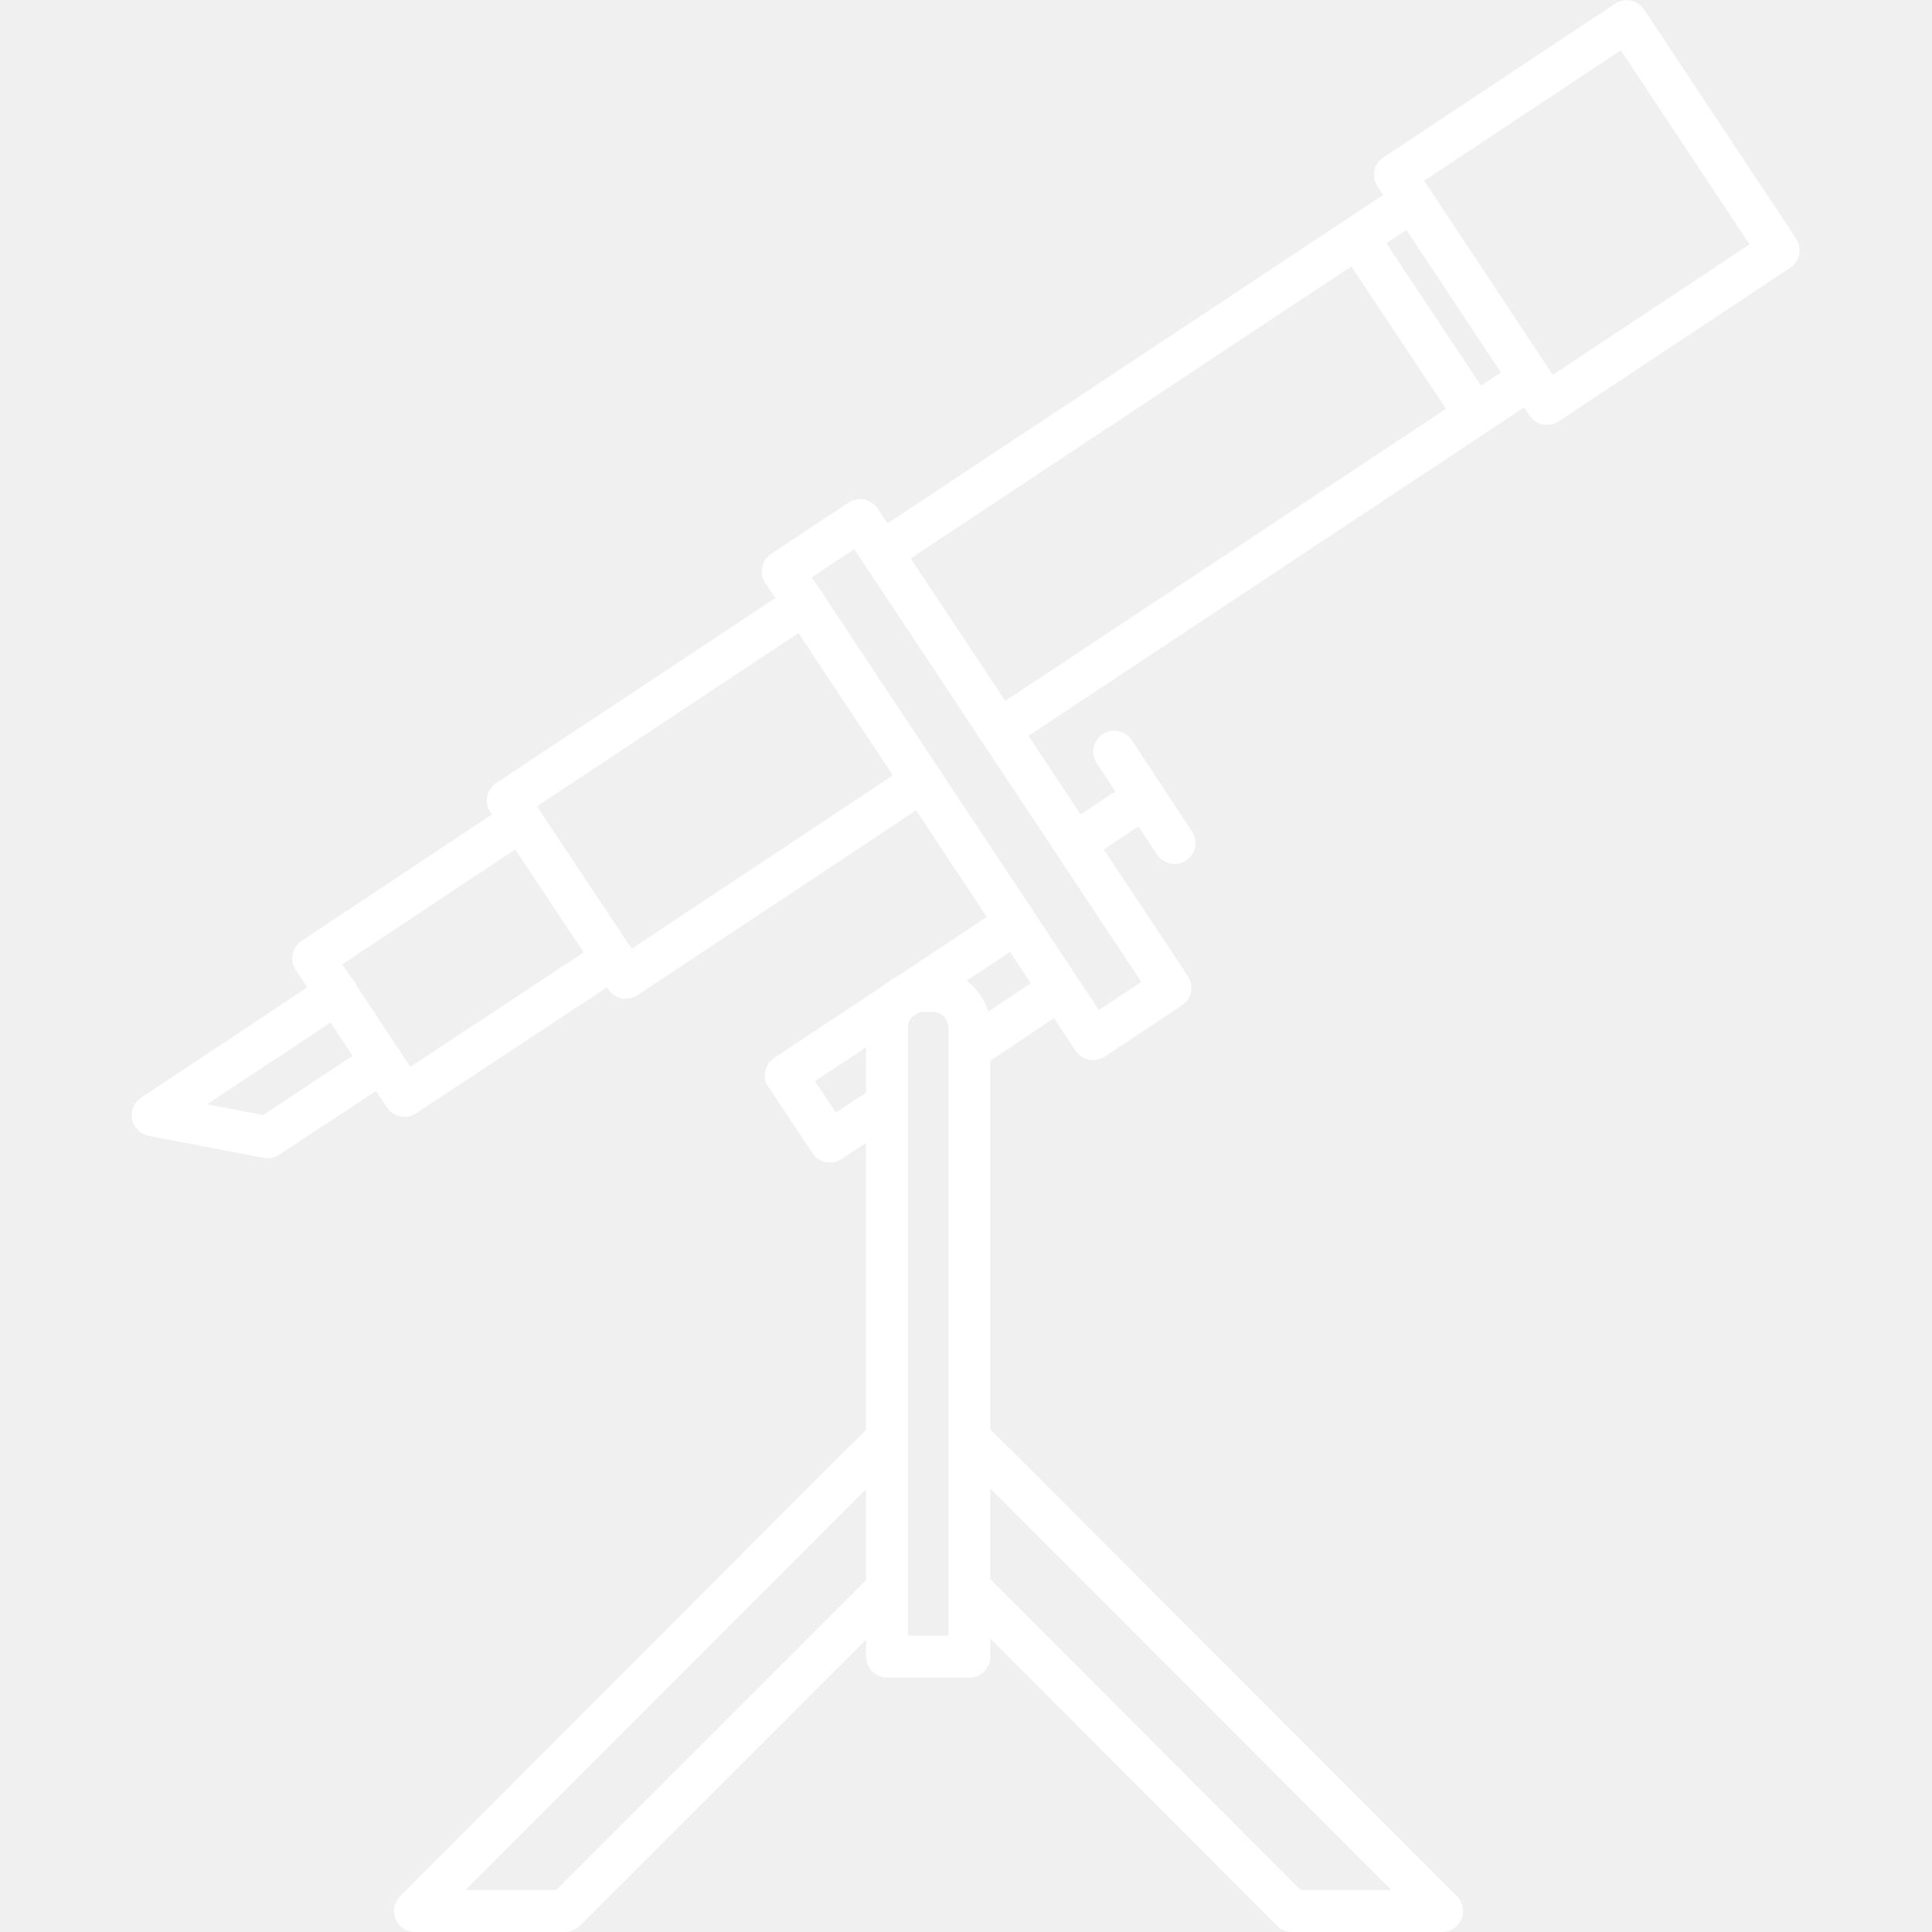
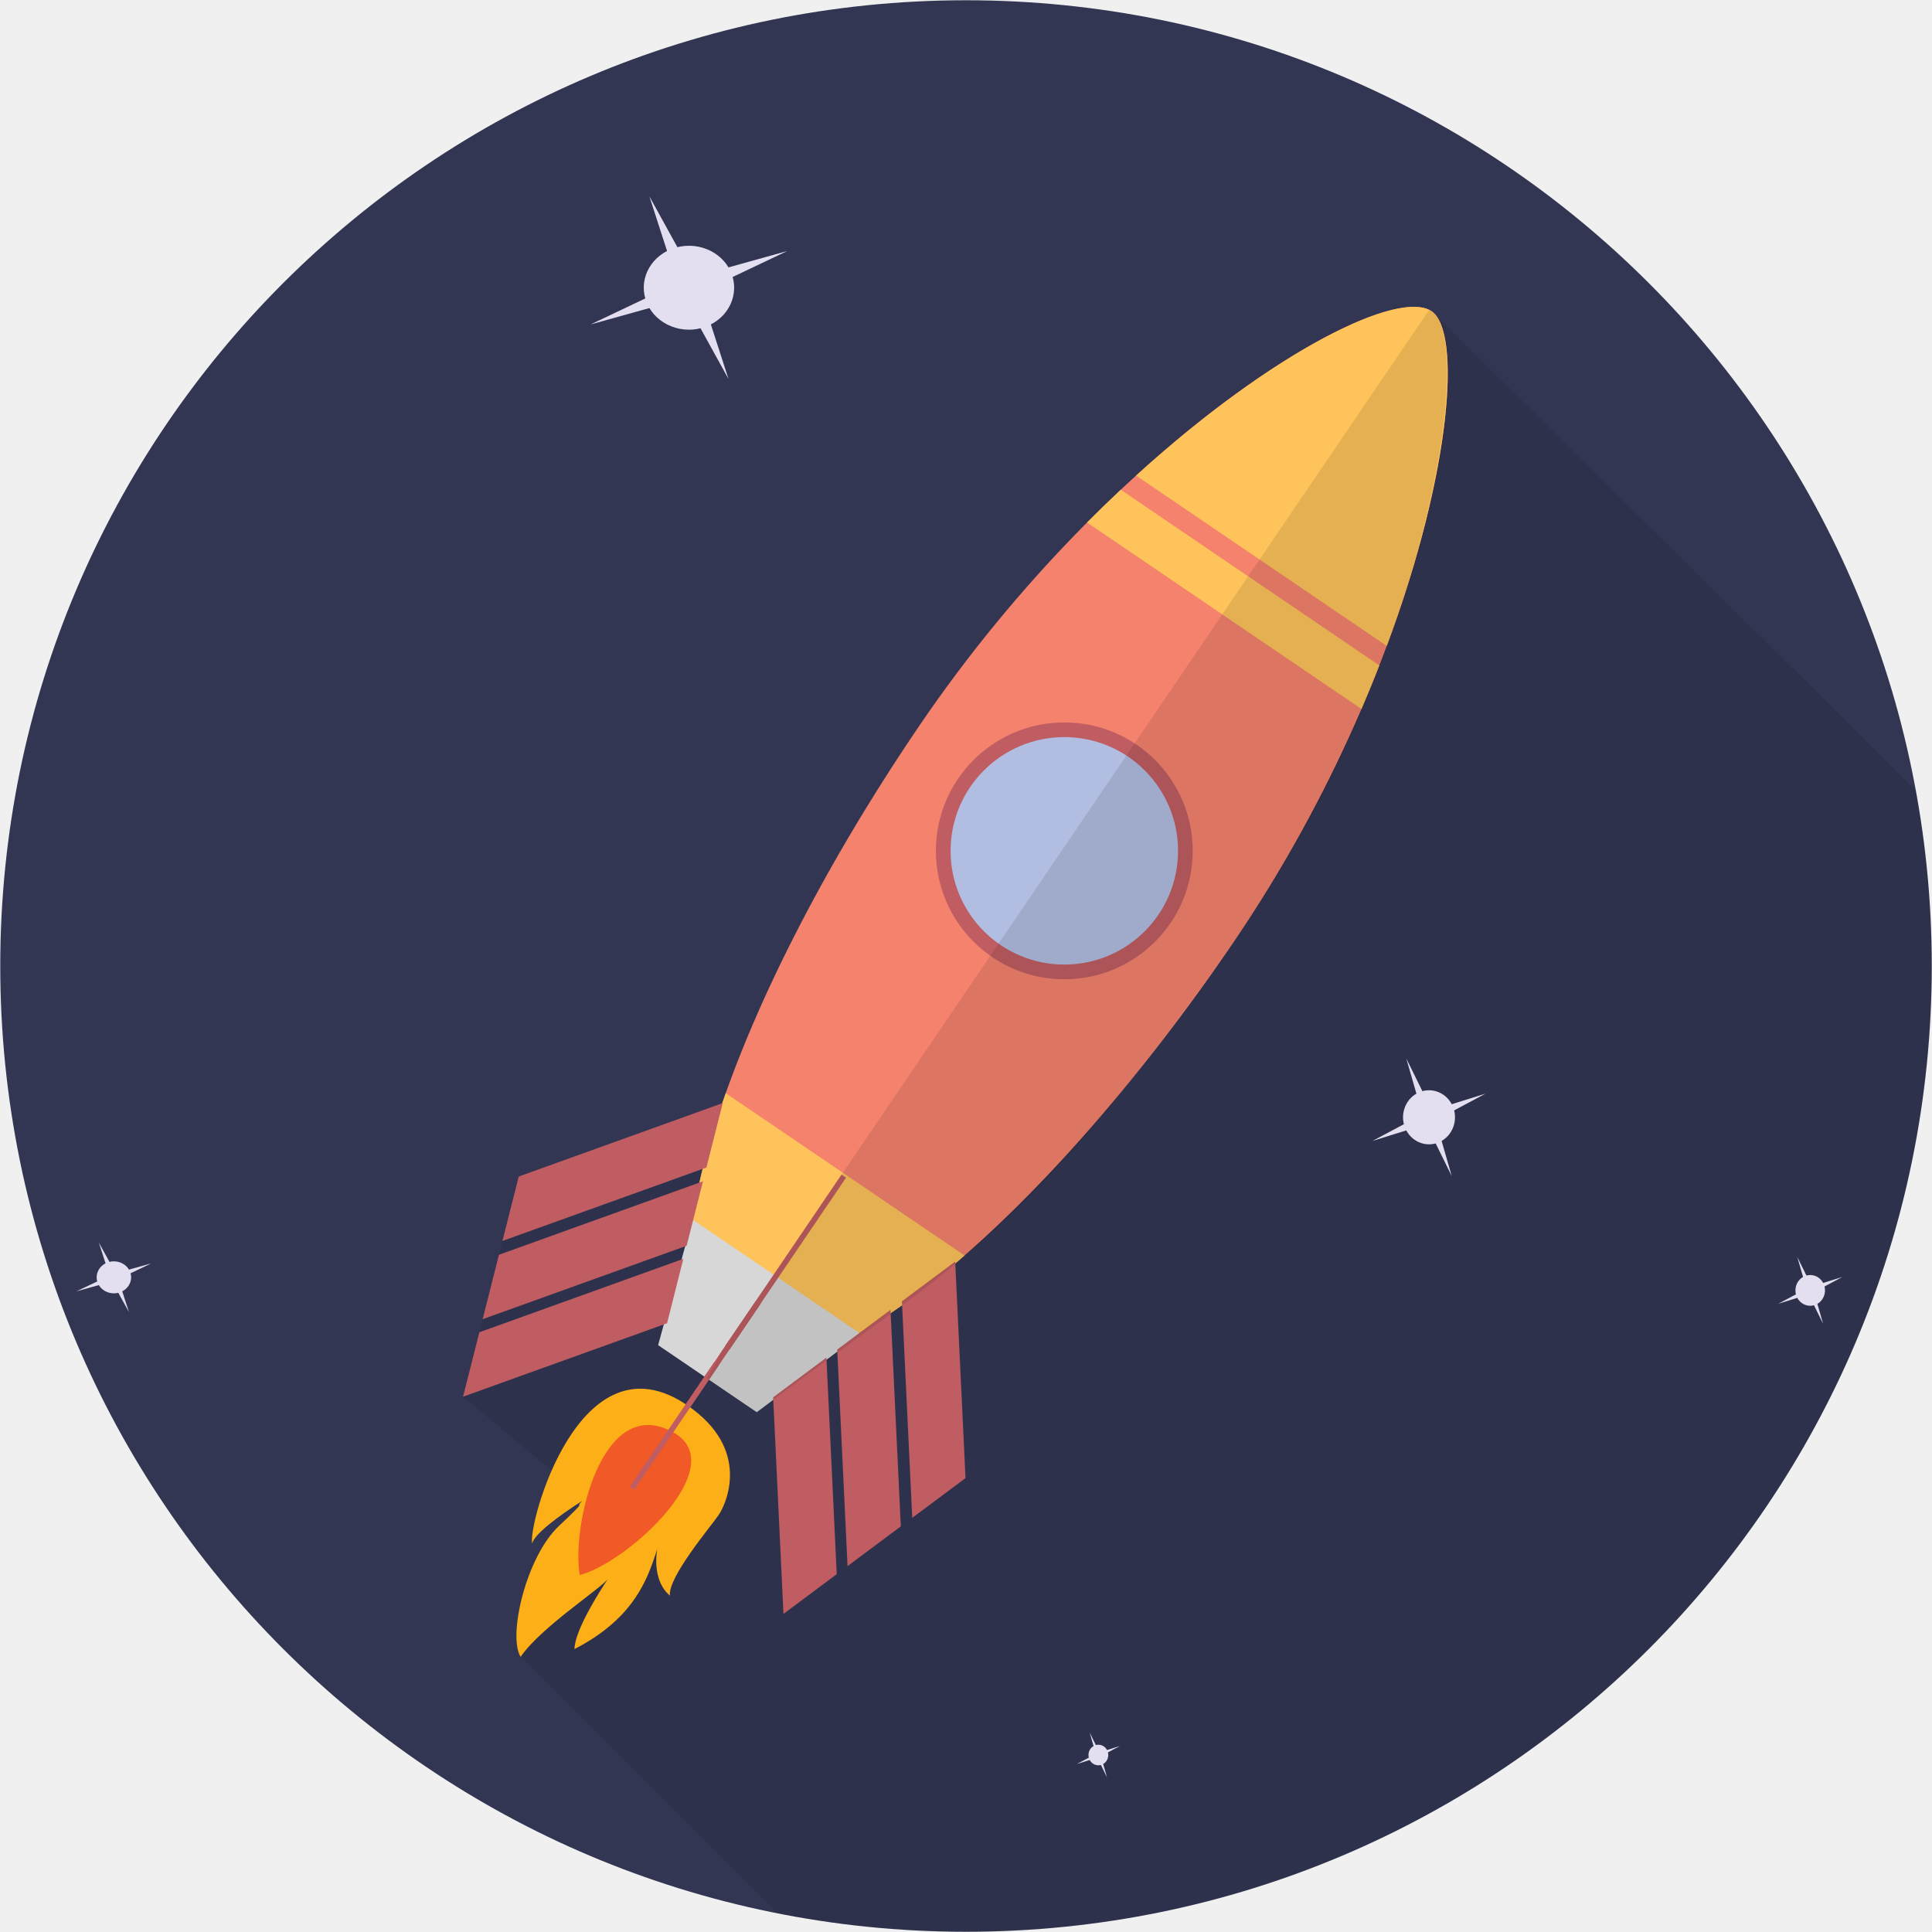
- <svg xmlns="http://www.w3.org/2000/svg" version="1.1" id="Capa_1" x="0px" y="0px" viewBox="0 0 368.3 368.3" style="enable-background:new 0 0 368.3 368.3;" xml:space="preserve">
-   <style type="text/css">
- 	.st0{fill:none;stroke:#FFFFFF;stroke-width:8;stroke-linecap:round;stroke-linejoin:round;stroke-miterlimit:10;}
- 	.st1{fill:none;stroke:#FFFFFF;stroke-width:8;stroke-linecap:round;stroke-linejoin:round;stroke-miterlimit:10;}
- 	.st2{fill:none;stroke:#FFFFFF;stroke-width:8;stroke-linejoin:round;stroke-miterlimit:10;}
- </style>
-   <g>
-     <line class="st0" x1="269.2" y1="38.3" x2="168.1" y2="105.3" />
-     <line class="st0" x1="291.7" y1="72.1" x2="190.6" y2="139.1" />
-     <polyline class="st0" points="175.8,148.9 119.3,186.4 96.8,152.6 153.4,115.1  " />
-     <polyline class="st0" points="99.3,156.4 59.7,182.7 64.1,189.3 72.7,202.3 77.1,208.9 116.8,182.7  " />
-     <line class="st0" x1="72.8" y1="202.4" x2="60" y2="210.9" />
-     <line class="st0" x1="64.2" y1="189.3" x2="51.3" y2="197.9" />
-     <polyline class="st0" points="64.2,189.3 29.1,212.6 51,216.8 72.8,202.4  " />
-     <rect x="276" y="14.3" transform="matrix(0.8333 -0.5528 0.5528 0.8333 28.035 173.9948)" class="st1" width="53" height="52.4" />
-     <rect x="177.3" y="95.1" transform="matrix(0.8333 -0.5528 0.5528 0.8333 -51.0983 127.691)" class="st1" width="17.7" height="107" />
-     <line class="st0" x1="218.1" y1="152" x2="206" y2="160.1" />
-     <line class="st0" x1="212.4" y1="143.3" x2="223.9" y2="160.7" />
-     <polyline class="st2" points="184.8,200 185.2,199.8 202.1,188.5  " />
-     <polyline class="st2" points="169.2,210.4 158.2,217.6 149.8,205 166.1,194.2 176.8,187.1 193.7,175.9  " />
-     <line class="st0" x1="258.9" y1="45.5" x2="280.5" y2="78" />
-     <path class="st0" d="M184.8,315.8h-15.7V195.9c0-3.9,3.1-7,7-7h1.7c3.9,0,7,3.1,7,7L184.8,315.8L184.8,315.8z" />
-     <polyline class="st2" points="184.8,274.2 191.3,280.6 274.9,364.3 246.3,364.3 184.8,302.7  " />
-     <polyline class="st2" points="169.2,302.8 107.7,364.3 79.1,364.3 162.7,280.6 169.2,274.2  " />
+ <svg xmlns="http://www.w3.org/2000/svg" version="1.1" id="Rocket" x="0px" y="0px" width="512px" height="512px" viewBox="0 0 512 512" enable-background="new 0 0 512 512" xml:space="preserve">
+   <circle id="Background" fill="#323653" cx="256" cy="256" r="255.931" />
+   <path id="Shadow" opacity="0.1" d="M507.667,209.332L379.396,82.479L208.653,292.33l-75.502,36.534l-10.438,41.273l42.283,35.281  L137.97,439.08l67.925,67.925c124.428,25,251-45.8,292.621-169.232C512.974,294.894,515.409,250.866,507.667,209.332z" />
+   <g id="Star_1_">
+     <g>
+       <path fill="#E3DFF0" d="M187.05,86.568c-6.134,2.292-13.113-0.473-15.582-6.171c-2.468-5.696,0.505-12.174,6.643-14.463    c6.137-2.291,13.117,0.47,15.58,6.163C196.161,77.796,193.188,84.275,187.05,86.568z" />
+       <polygon fill="#E3DFF0" points="208.653,66.515 181.626,74.046 156.51,85.984 183.536,78.45   " />
+       <polygon fill="#E3DFF0" points="172.096,52.042 180.208,77.134 193.067,100.452 184.952,75.362   " />
+     </g>
+     <g>
+       <path fill="#E3DFF0" d="M31.887,342.438c-2.337,0.874-4.996-0.18-5.936-2.349c-0.94-2.171,0.193-4.638,2.53-5.512    c2.338-0.873,4.996,0.18,5.936,2.35C35.36,339.099,34.226,341.566,31.887,342.438z" />
+       <polygon fill="#E3DFF0" points="40.117,334.8 29.822,337.669 20.252,342.217 30.548,339.348   " />
+       <polygon fill="#E3DFF0" points="26.19,329.287 29.281,338.846 34.179,347.729 31.088,338.171   " />
+     </g>
+     <g id="Star">
+       <path fill="#E3DFF0" d="M360.813,153.302c-3.486,1.301-7.453-0.268-8.855-3.506c-1.403-3.237,0.288-6.918,3.774-8.22    c3.489-1.304,7.454,0.267,8.856,3.503C365.99,148.318,364.301,151.999,360.813,153.302z" />
+       <polygon fill="#E3DFF0" points="373.089,141.906 357.729,146.187 343.456,152.97 358.813,148.689   " />
+       <polygon fill="#E3DFF0" points="352.314,133.681 356.924,147.941 364.231,161.192 359.619,146.935   " />
+     </g>
+   </g>
+   <g id="Star_2_">
+     <g>
+       <path fill="#E3DFF0" d="M381.274,302.744c-3.527,1.478-7.54-0.306-8.959-3.978c-1.419-3.671,0.29-7.845,3.819-9.32    c3.529-1.477,7.541,0.304,8.958,3.972C386.514,297.091,384.804,301.266,381.274,302.744z" />
+       <polygon fill="#E3DFF0" points="393.696,289.821 378.155,294.674 363.714,302.367 379.254,297.512   " />
+       <polygon fill="#E3DFF0" points="372.676,280.494 377.34,296.664 384.733,311.689 380.068,295.522   " />
+     </g>
+     <g>
+       <path fill="#E3DFF0" d="M292.058,467.629c-1.345,0.563-2.872-0.115-3.413-1.513c-0.541-1.398,0.111-2.988,1.455-3.551    c1.344-0.563,2.872,0.114,3.413,1.513C294.054,465.478,293.402,467.067,292.058,467.629z" />
+       <polygon fill="#E3DFF0" points="296.79,462.707 290.869,464.557 285.367,467.486 291.287,465.638   " />
+       <polygon fill="#E3DFF0" points="288.781,459.154 290.559,465.314 293.375,471.038 291.599,464.88   " />
+     </g>
+     <g id="Star_3_">
+       <path fill="#E3DFF0" d="M481.186,345.747c-2.004,0.84-4.285-0.173-5.091-2.259c-0.808-2.087,0.166-4.459,2.169-5.297    c2.007-0.841,4.287,0.172,5.094,2.256C484.163,342.536,483.192,344.907,481.186,345.747z" />
+       <polygon fill="#E3DFF0" points="488.245,338.404 479.413,341.161 471.206,345.533 480.037,342.775   " />
+       <polygon fill="#E3DFF0" points="476.3,333.104 478.95,342.293 483.151,350.832 480.5,341.644   " />
+     </g>
+   </g>
+   <g id="Rocket_1_">
+     <path fill="#F4826D" d="M327.226,249.212c-51.906,76.391-112.708,125.599-135.803,109.906   c-23.096-15.692,0.262-90.344,52.169-166.734c51.907-76.392,122.735-118.785,135.805-109.904   C391.458,90.676,379.134,172.82,327.226,249.212z" />
+     <path fill="#FEC35A" d="M367.508,171.18c17.23-46.336,19.777-83.339,11.889-88.7c-8.549-5.809-41.812,10.325-78.326,43.557   L367.508,171.18z" />
+     <path fill="#FEC35A" d="M288.077,138.476l72.728,49.417c1.677-3.896,3.251-7.75,4.732-11.547l-68.52-46.559   C294.049,132.575,291.065,135.47,288.077,138.476z" />
+     <circle fill="#BF5D62" cx="282.054" cy="225.482" r="34.03" />
+     <circle fill="#B1BDE1" cx="282.055" cy="225.482" r="30.14" />
+     <path fill="#FEC35A" d="M192.328,289.704c-12.269,34.551-13.552,60.821-0.905,69.414c12.646,8.593,36.598-2.274,64.202-26.405   L192.328,289.704z" />
+     <polygon fill="#D7D7D7" points="183.516,323.195 174.408,356.479 200.552,374.244 228.141,353.519  " />
+     <g>
+       <polygon fill="#BF5D62" points="241.753,402.246 239.016,344.854 253.134,334.323 255.872,391.718   " />
+       <polygon fill="#BF5D62" points="224.607,415.036 221.871,357.643 235.99,347.113 238.725,404.505   " />
+       <polygon fill="#BF5D62" points="207.628,427.701 204.891,370.308 219.008,359.777 221.745,417.171   " />
+     </g>
+     <g>
+       <polygon fill="#BF5D62" points="133.151,328.864 187.213,309.403 191.531,292.33 137.469,311.789   " />
+       <polygon fill="#BF5D62" points="127.905,349.602 181.968,330.141 186.288,313.065 132.225,332.526   " />
+       <polygon fill="#BF5D62" points="122.712,370.138 176.775,350.679 181.093,333.603 127.03,353.063   " />
+     </g>
+     <rect x="196.103" y="343.79" transform="matrix(0.8269 0.5624 -0.5624 0.8269 231.569 -49.9012)" fill="#904548" width="1.459" height="14.73" />
+     <rect x="183.586" y="359.69" transform="matrix(0.8273 0.5618 -0.5618 0.8273 239.4582 -39.7135)" fill="#904548" width="1.458" height="19.773" />
+     <rect x="171.659" y="379.197" transform="matrix(0.827 0.5622 -0.5622 0.827 247.4901 -29.9399)" fill="#904548" width="1.459" height="15.863" />
+     <path fill="#FCAF17" d="M182.308,372.532c16.809,11.589,10.156,25.993,8.152,28.943c-2.003,2.948-13.589,16.626-12.912,21.396   c-5.801-4.725-4.116-17.097,1.177-20.848c-6.83,4.86-2.361,22.59-26.477,35.003c0.015-5.085,7.254-16.229,8.894-18.642   c-1.64,2.412-17.89,12.92-23.172,20.694c-3.435-5.469,1.425-26.461,10.126-34.652c8.702-8.193,3.655-4.059,6.231-6.695   c-6.201,3.936-12.812,8.884-13.283,11.307C139.736,404.623,153.491,352.663,182.308,372.532z" />
+     <path fill="#F15A27" d="M178.406,379.571c15.818,8.79-11.724,34.351-24.752,37.841   C151.353,404.682,159.421,369.021,178.406,379.571z" />
+     <rect x="194.828" y="303.05" transform="matrix(0.8275 0.5615 -0.5615 0.8275 231.9585 -48.8996)" fill="#BF5D62" width="1.457" height="99.965" />
+     <path opacity="0.1" d="M379.396,82.479c-0.197-0.134-0.41-0.255-0.634-0.367l-187.927,276.57c0.196,0.146-3.564,6.545-3.564,6.545   s6.624,4.291,13.281,9.017c50.92-38.681,69.042-43.194,126.673-125.032C377.43,177.922,391.458,90.676,379.396,82.479z" />
  </g>
</svg>
